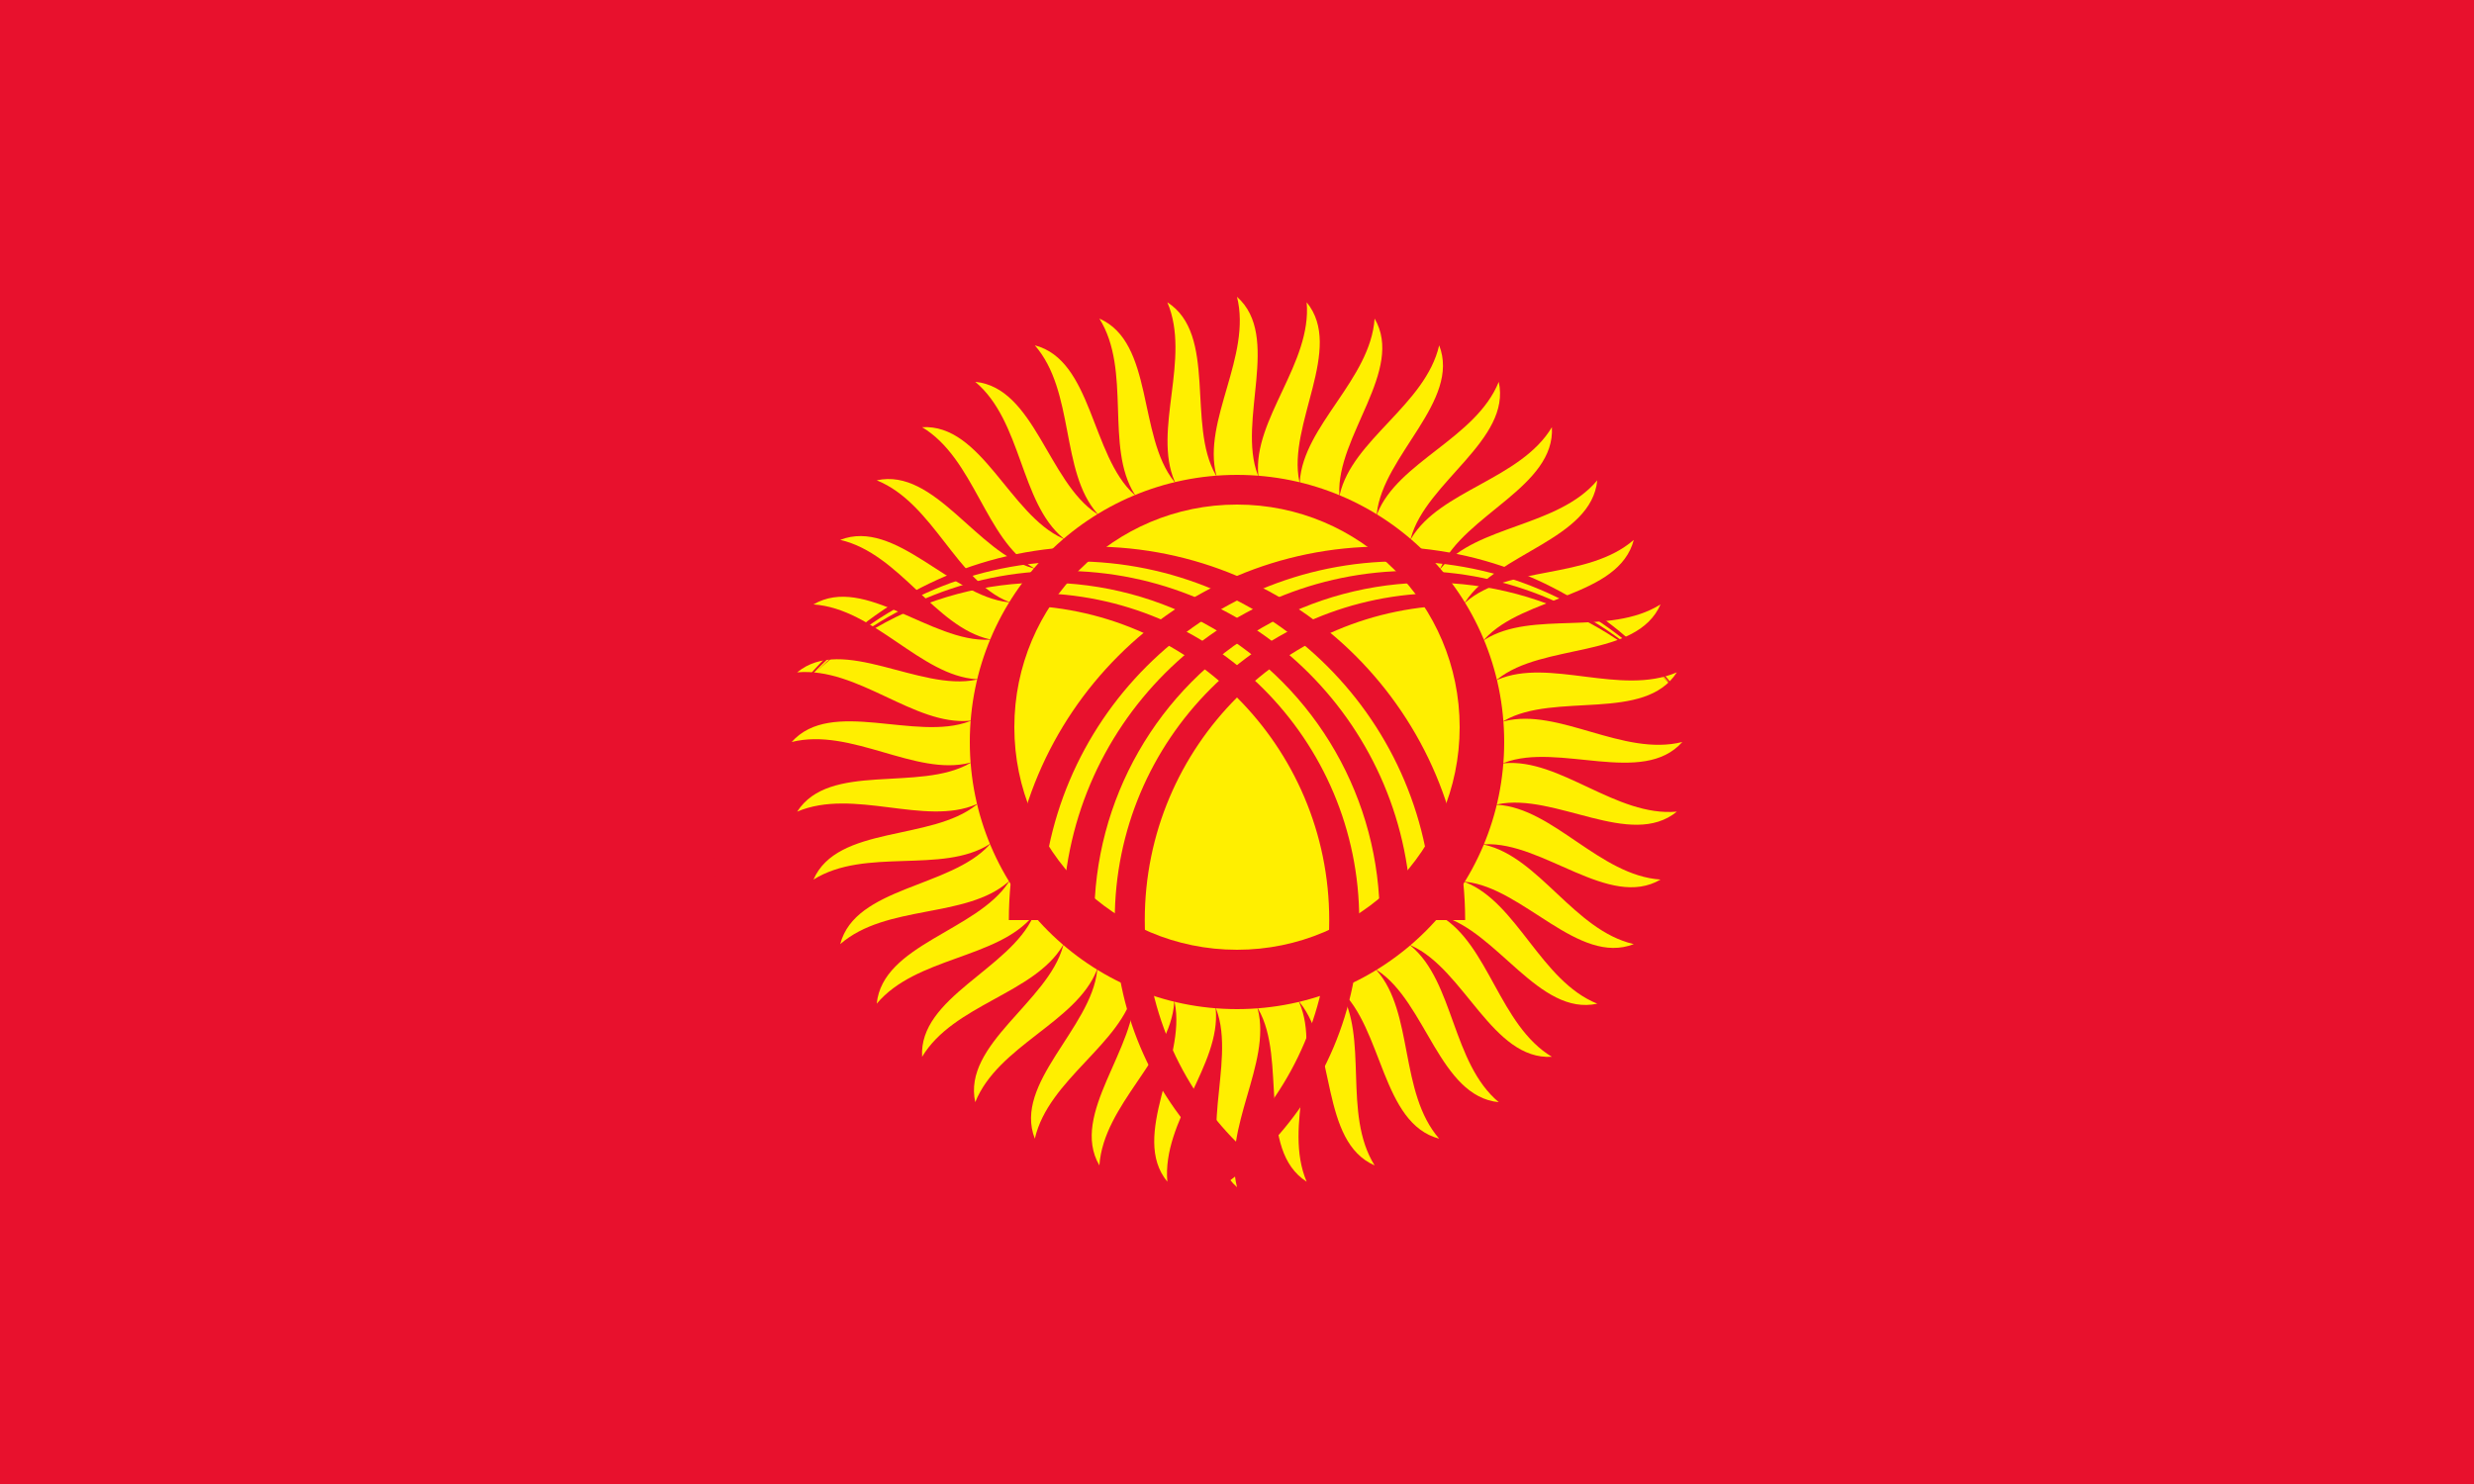
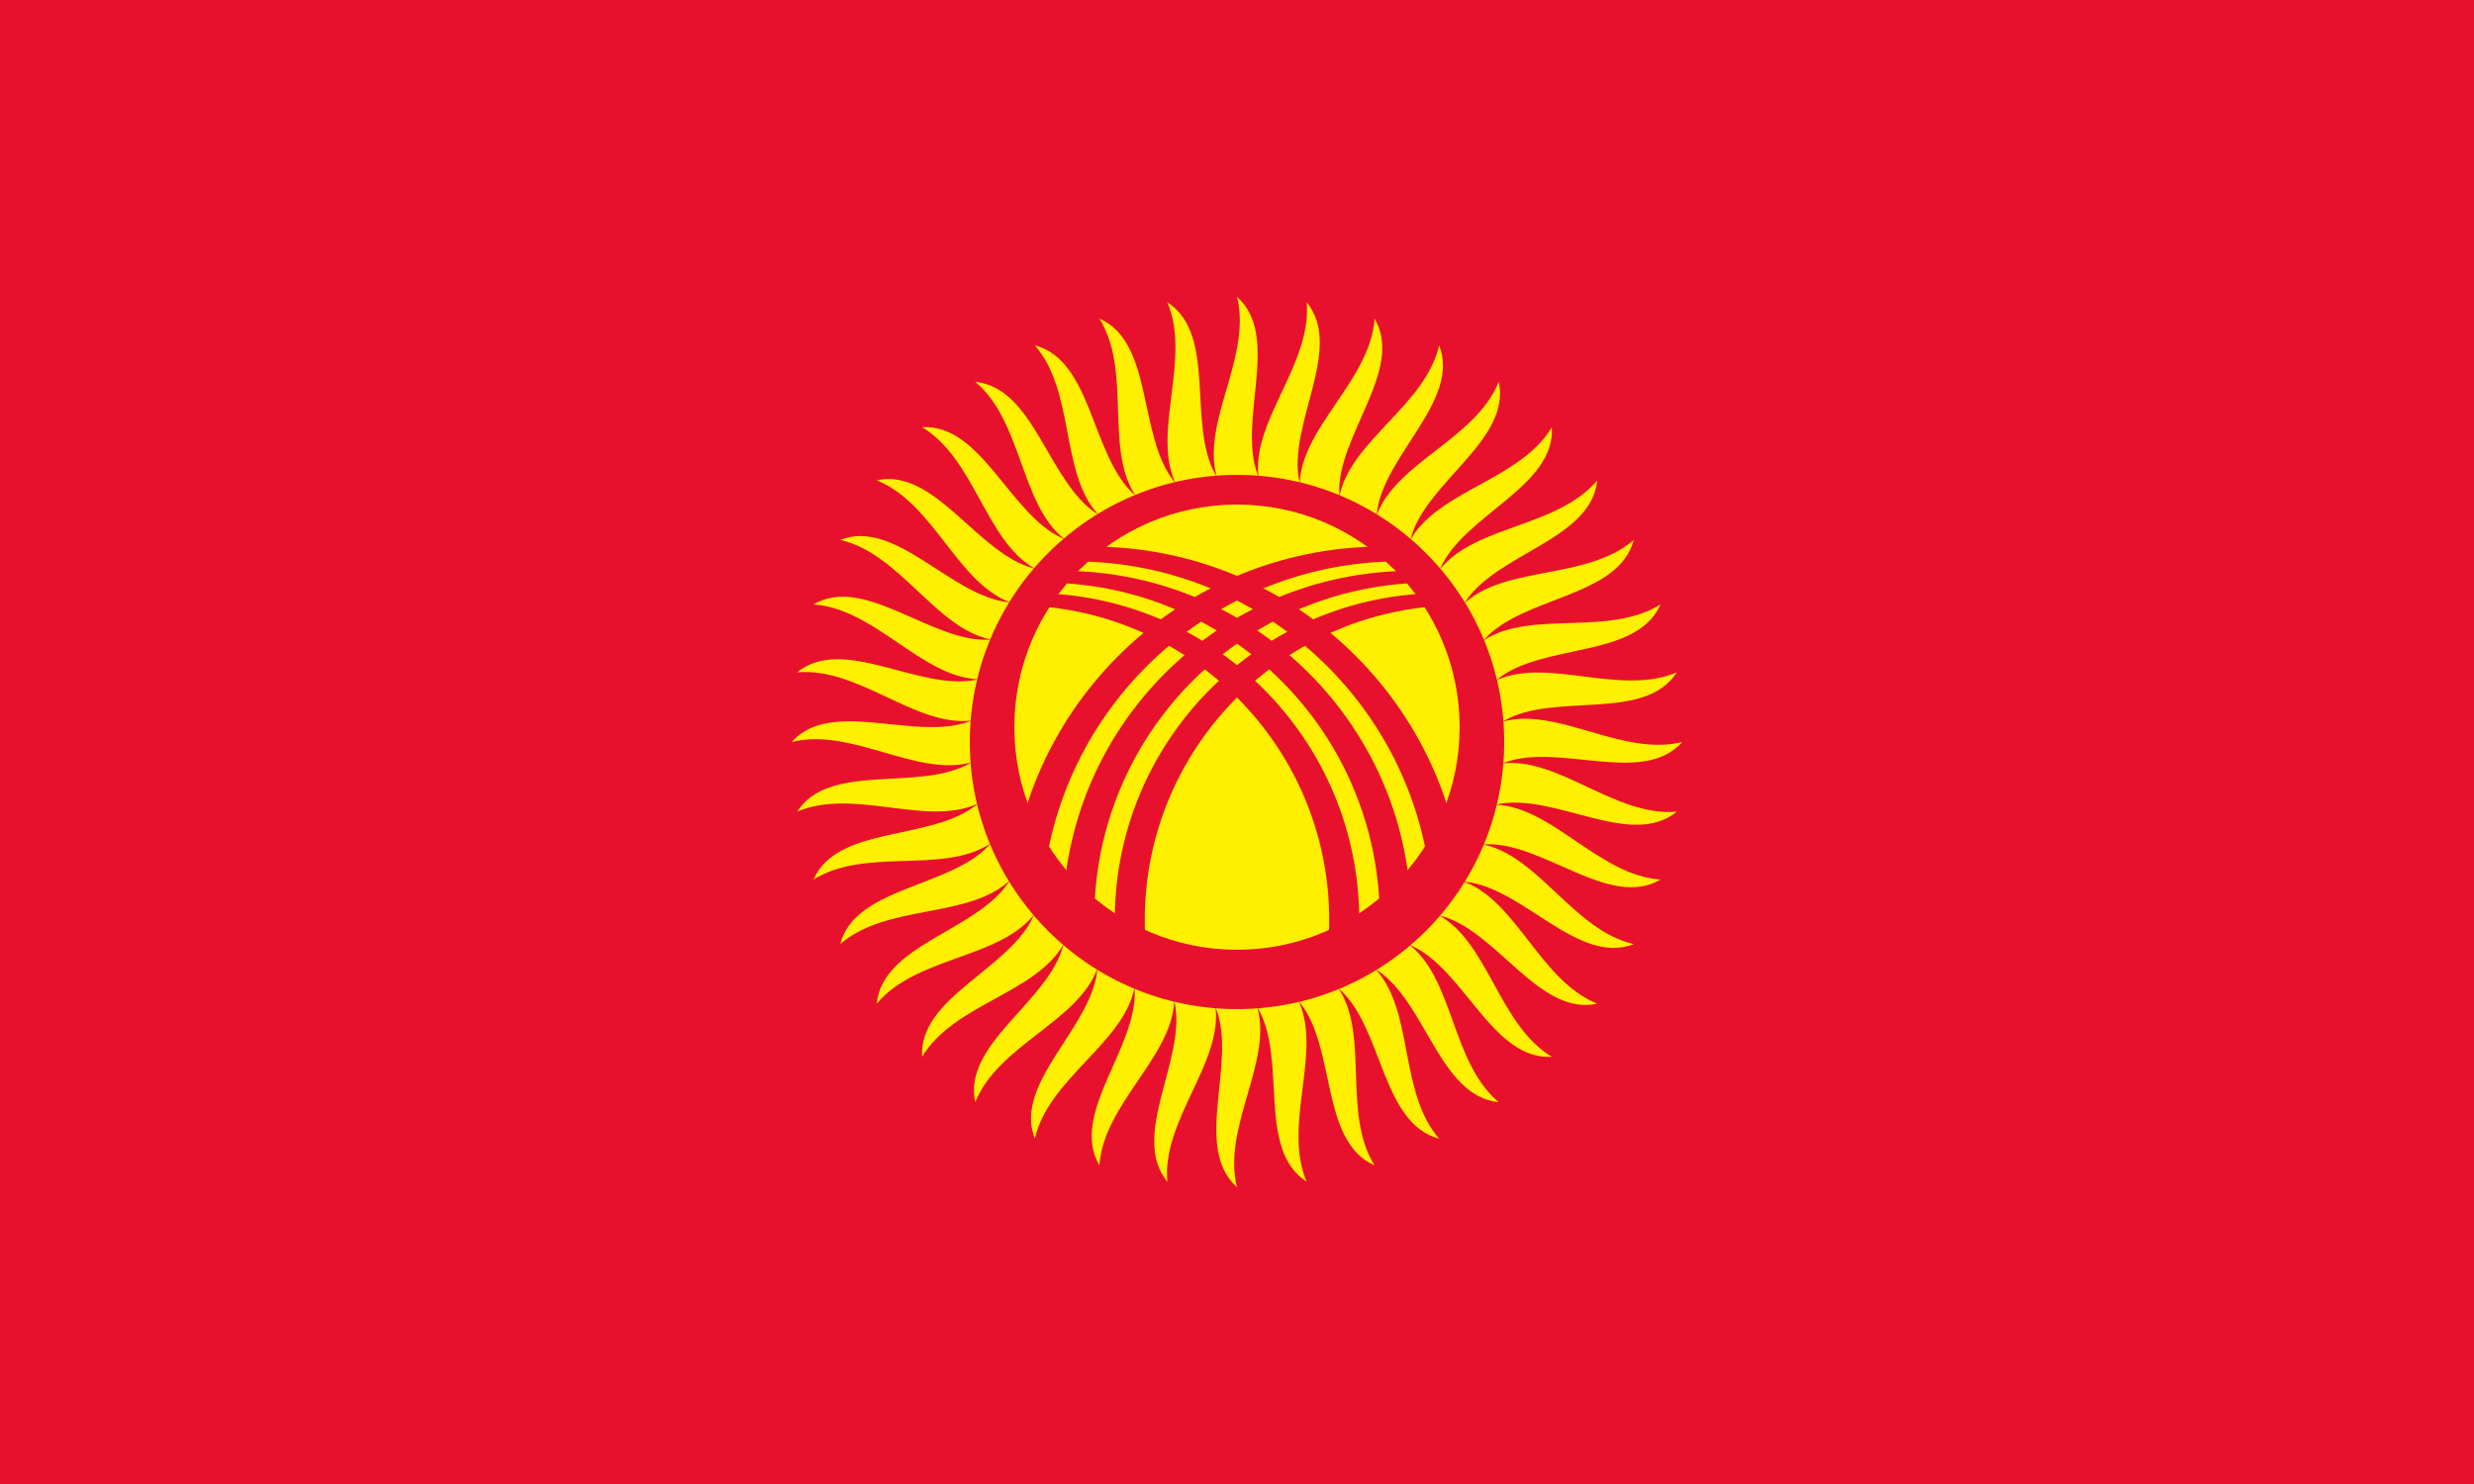
<svg xmlns="http://www.w3.org/2000/svg" xmlns:xlink="http://www.w3.org/1999/xlink" width="750" height="450" viewBox="0 0 250 150">
  <clipPath id="c">
    <circle r="25" />
  </clipPath>
  <rect width="250" height="150" fill="#e8112d" />
  <g transform="translate(125,75)">
    <g id="r20" transform="scale(0.25)">
      <g id="r4">
        <path id="r1" d="m-8.4,108c8.4,22 -9.6,56 8.4,72c-6,-24 14-50 8.4,-72s-25.2,-22 -16.8,0z" fill="#ffef00" />
        <use xlink:href="#r1" transform="rotate(90)" />
        <use xlink:href="#r1" transform="rotate(180)" />
        <use xlink:href="#r1" transform="rotate(270)" />
      </g>
      <use xlink:href="#r4" transform="rotate(18)" />
      <use xlink:href="#r4" transform="rotate(36)" />
      <use xlink:href="#r4" transform="rotate(54)" />
      <use xlink:href="#r4" transform="rotate(72)" />
    </g>
    <use xlink:href="#r20" transform="rotate(9)" />
    <circle r="27" fill="#e8112d" />
    <circle cy="-1.5" r="22.5" fill="#ffef00" />
-     <g id="x" fill="#e8112d" clip-path="urlES(#c)">
+     <g id="x" fill="#e8112d" clip-path="url(#c)">
      <path d="M-23.055,18a37.755,37.755 0 1,1 75.51,0H52.76a36.26,36.26 0 1,0 -72.521,0z" />
      <path d="M-17.601,18a35.301,35.301 0 1,1 70.602,0H53.425a33.925,33.925 0 1,0 -67.849,0z" />
      <path d="M20.7,-15.052a33.052,33.052 0 1,0 0,66.105L22.5,49.82a31.82,31.82 0 1,1 0,-63.64z" />
    </g>
    <use xlink:href="#x" transform="scale(-1,1)" />
  </g>
</svg>
